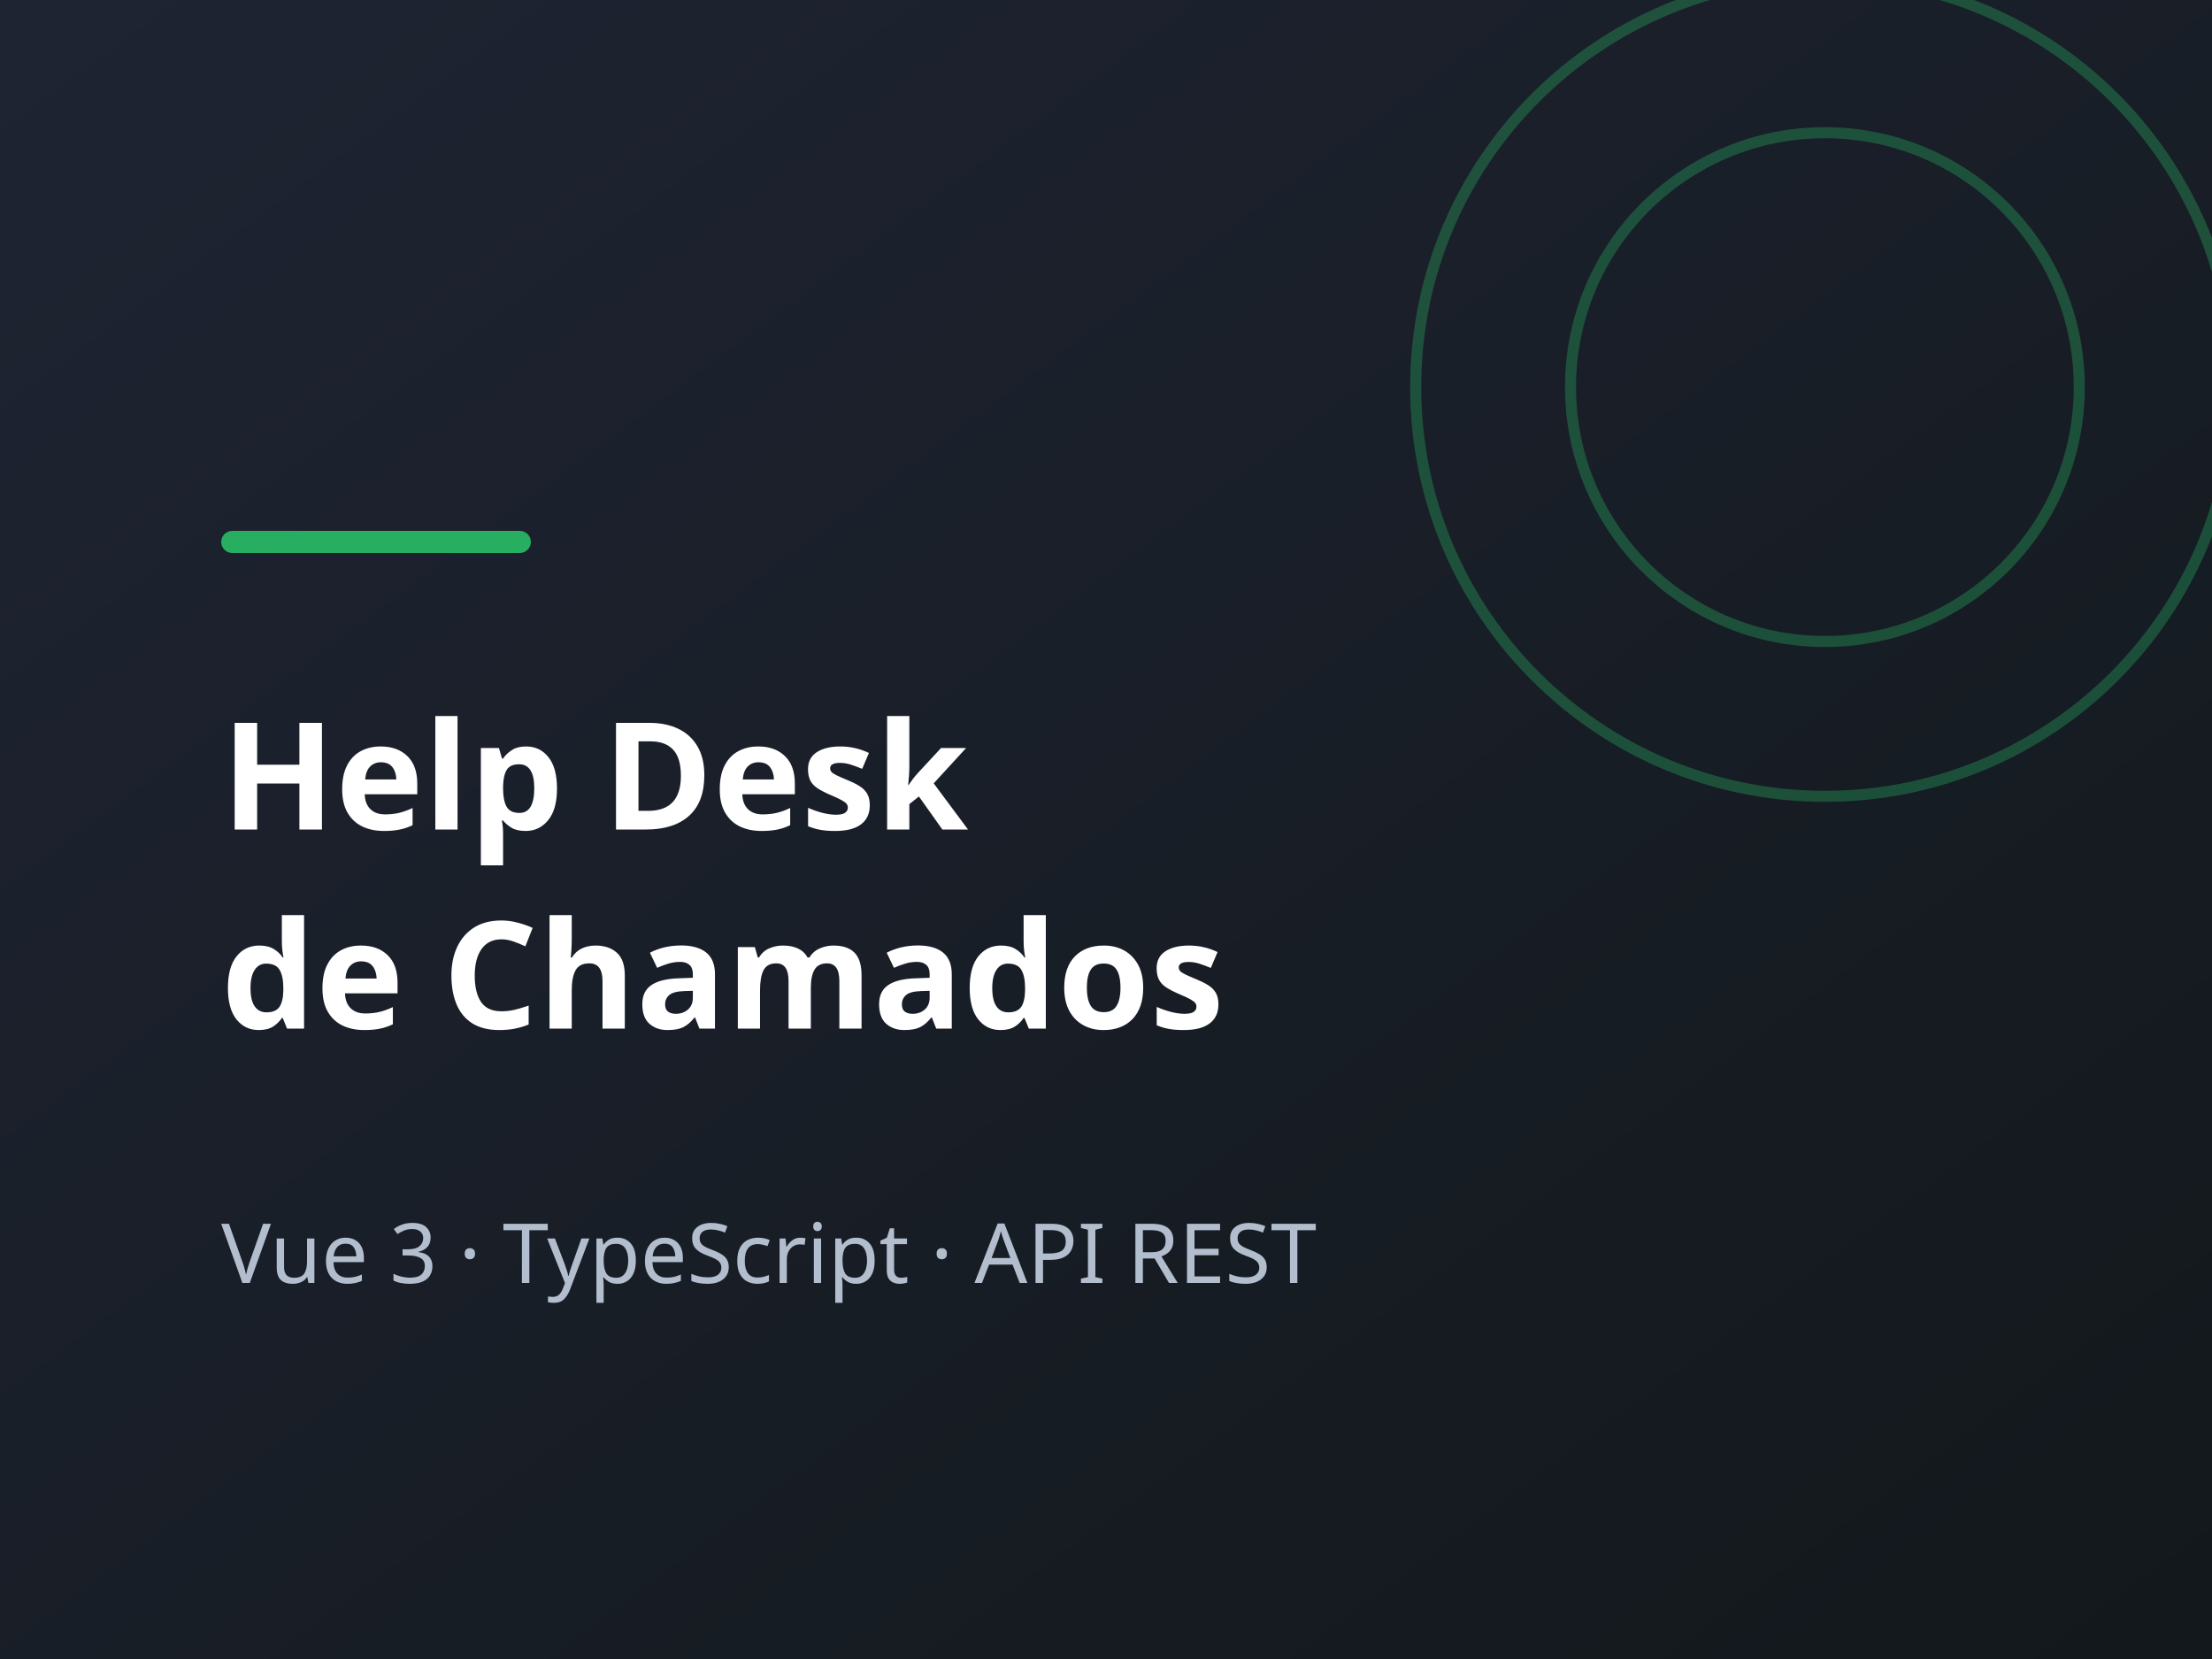
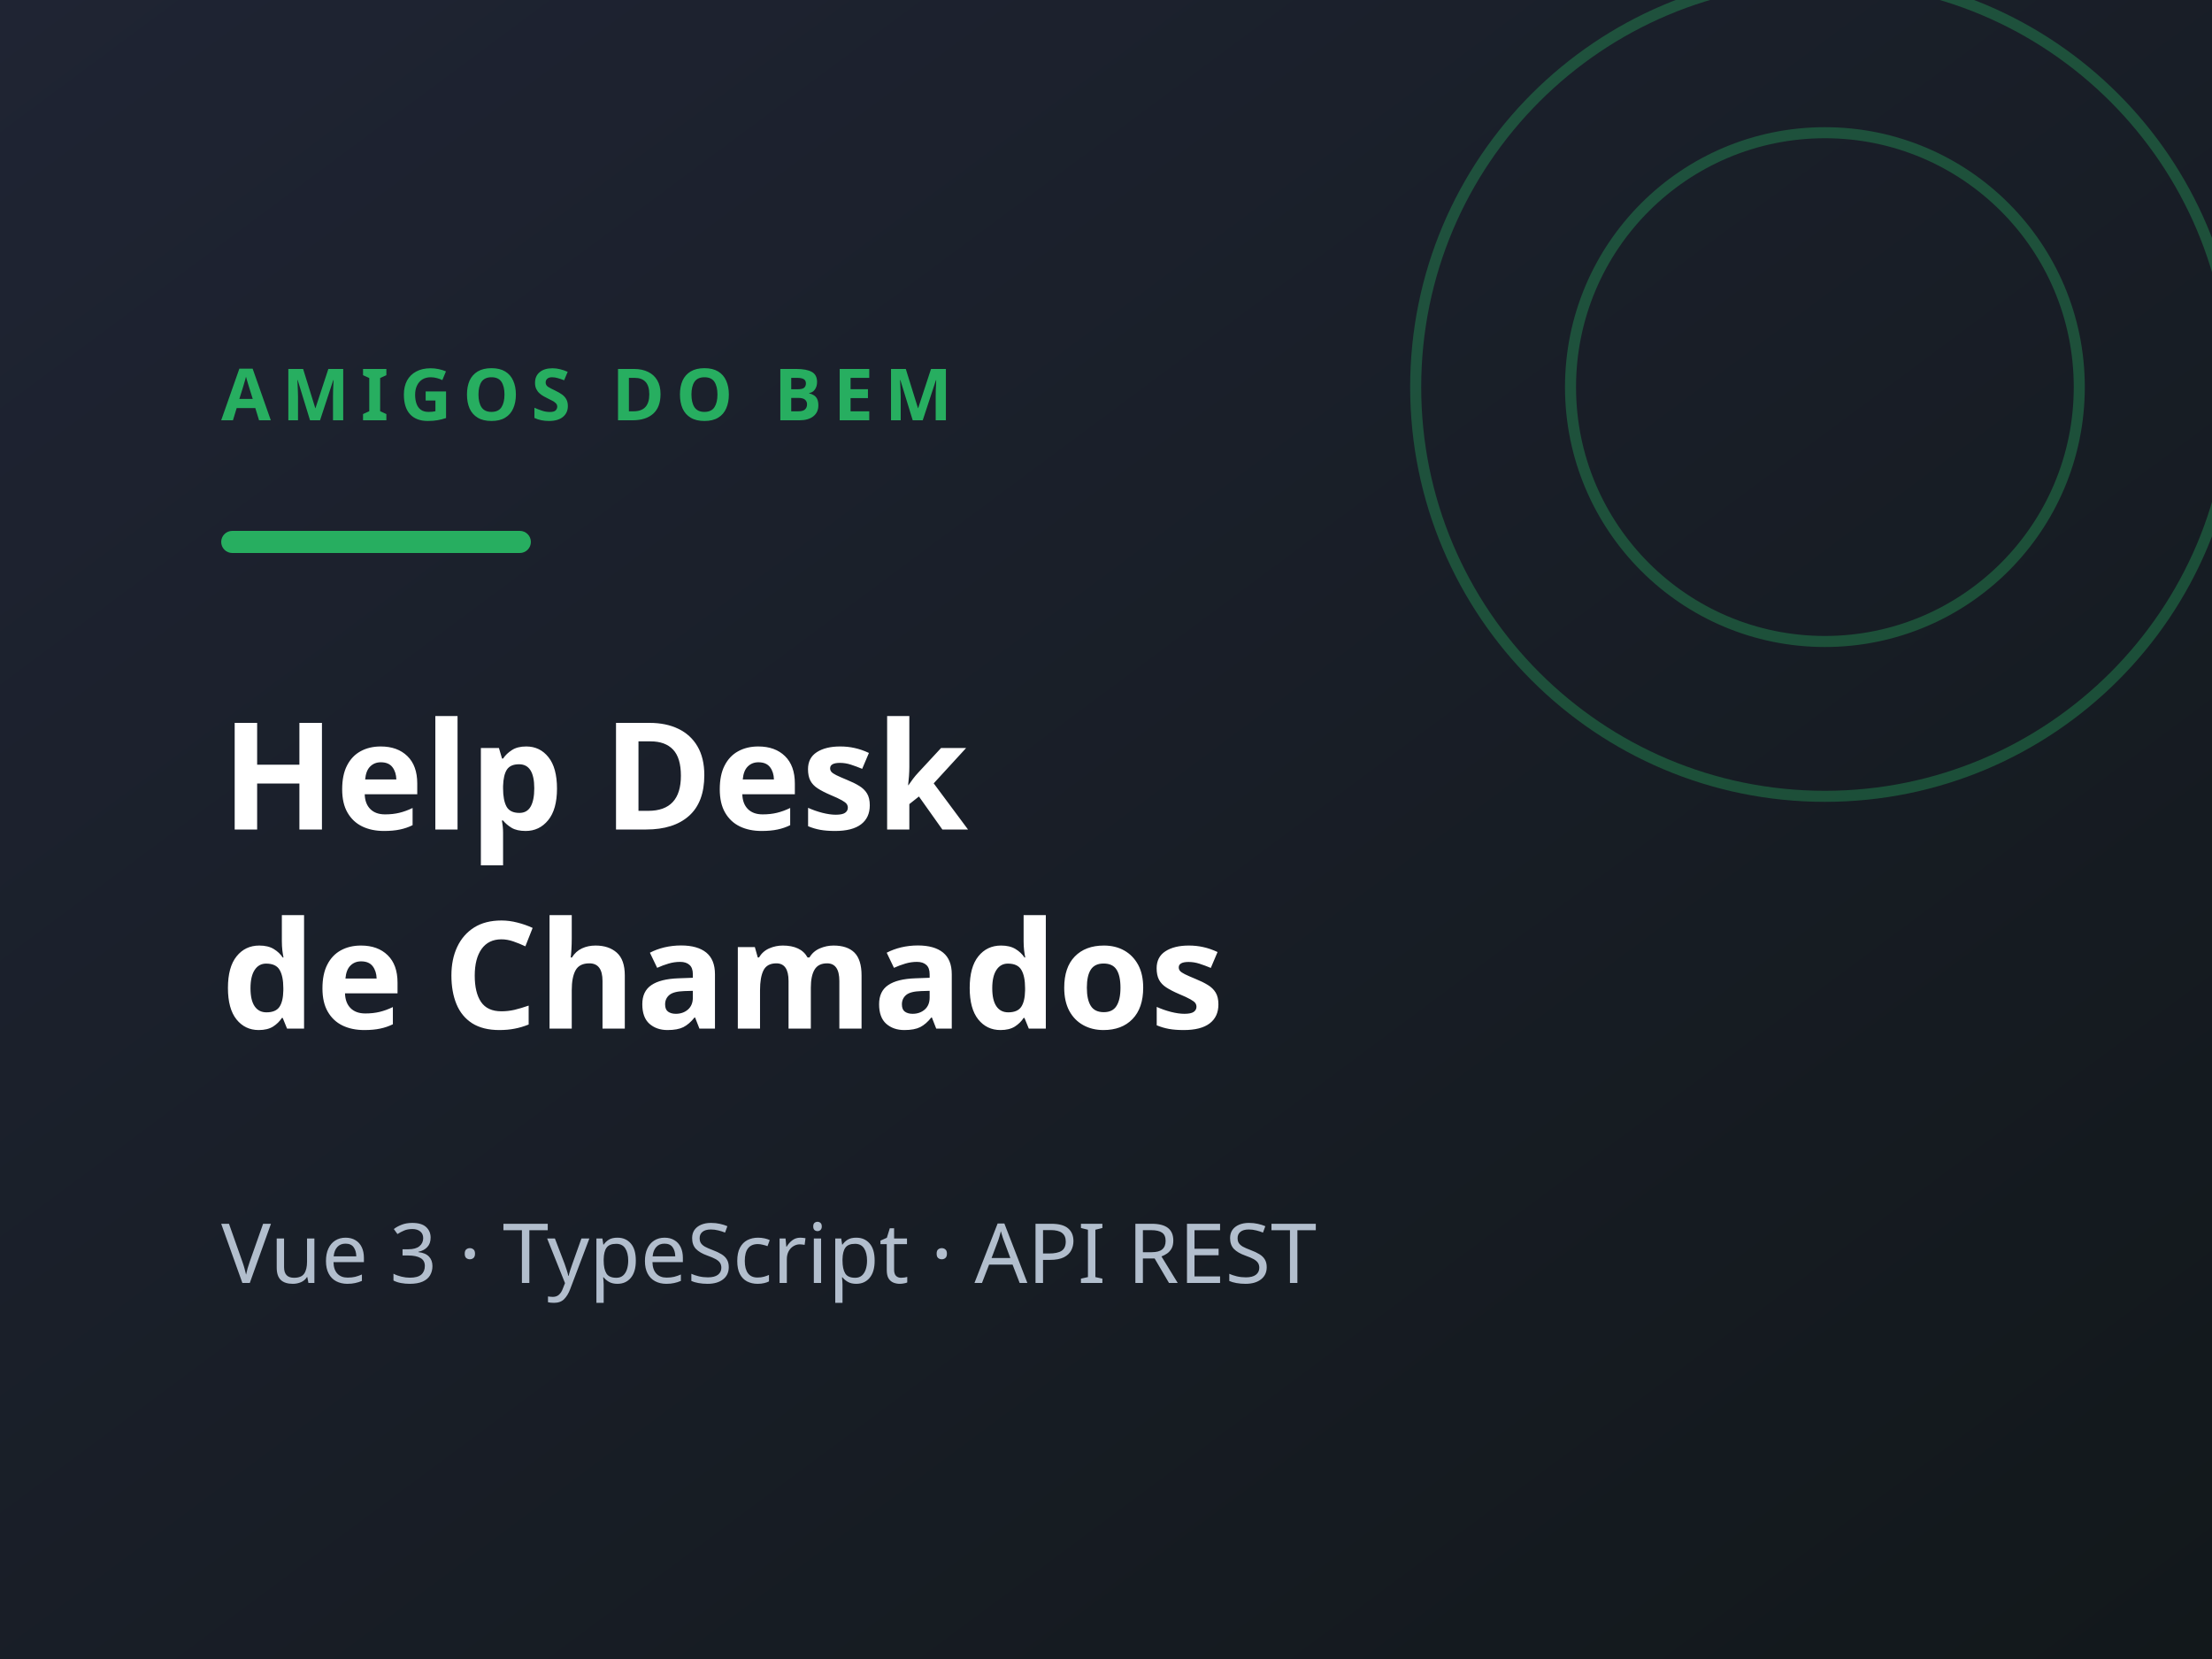
- <svg xmlns="http://www.w3.org/2000/svg" viewBox="0 0 400 300" width="400" height="300" role="img" aria-label="Help desk de chamados">
+ <svg xmlns="http://www.w3.org/2000/svg" viewBox="0 0 400 300" width="400" height="300" role="img" aria-label="Help desk de chamados da Amigos do Bem">
  <defs>
    <linearGradient id="g" x1="0" y1="0" x2="1" y2="1">
      <stop offset="0%" stop-color="#1f2433" />
      <stop offset="100%" stop-color="#12181b" />
    </linearGradient>
  </defs>
  <rect width="400" height="300" fill="url(#g)" />
  <g stroke="#27ae60" stroke-width="2" fill="none" opacity="0.35">
    <circle cx="330" cy="70" r="46" />
    <circle cx="330" cy="70" r="74" />
  </g>
+   <text x="40" y="76" fill="#27ae60" font-family="Poppins, Verdana, sans-serif" font-size="13" font-weight="600" letter-spacing="2">AMIGOS DO BEM</text>
  <rect x="40" y="96" width="56" height="4" rx="2" fill="#27ae60" />
  <text x="40" y="150" fill="#ffffff" font-family="Poppins, Verdana, sans-serif" font-size="27" font-weight="700">Help Desk</text>
  <text x="40" y="186" fill="#ffffff" font-family="Poppins, Verdana, sans-serif" font-size="27" font-weight="700">de Chamados</text>
  <text x="40" y="232" fill="#b2becd" font-family="Poppins, Verdana, sans-serif" font-size="15">Vue 3 · TypeScript · API REST</text>
</svg>
